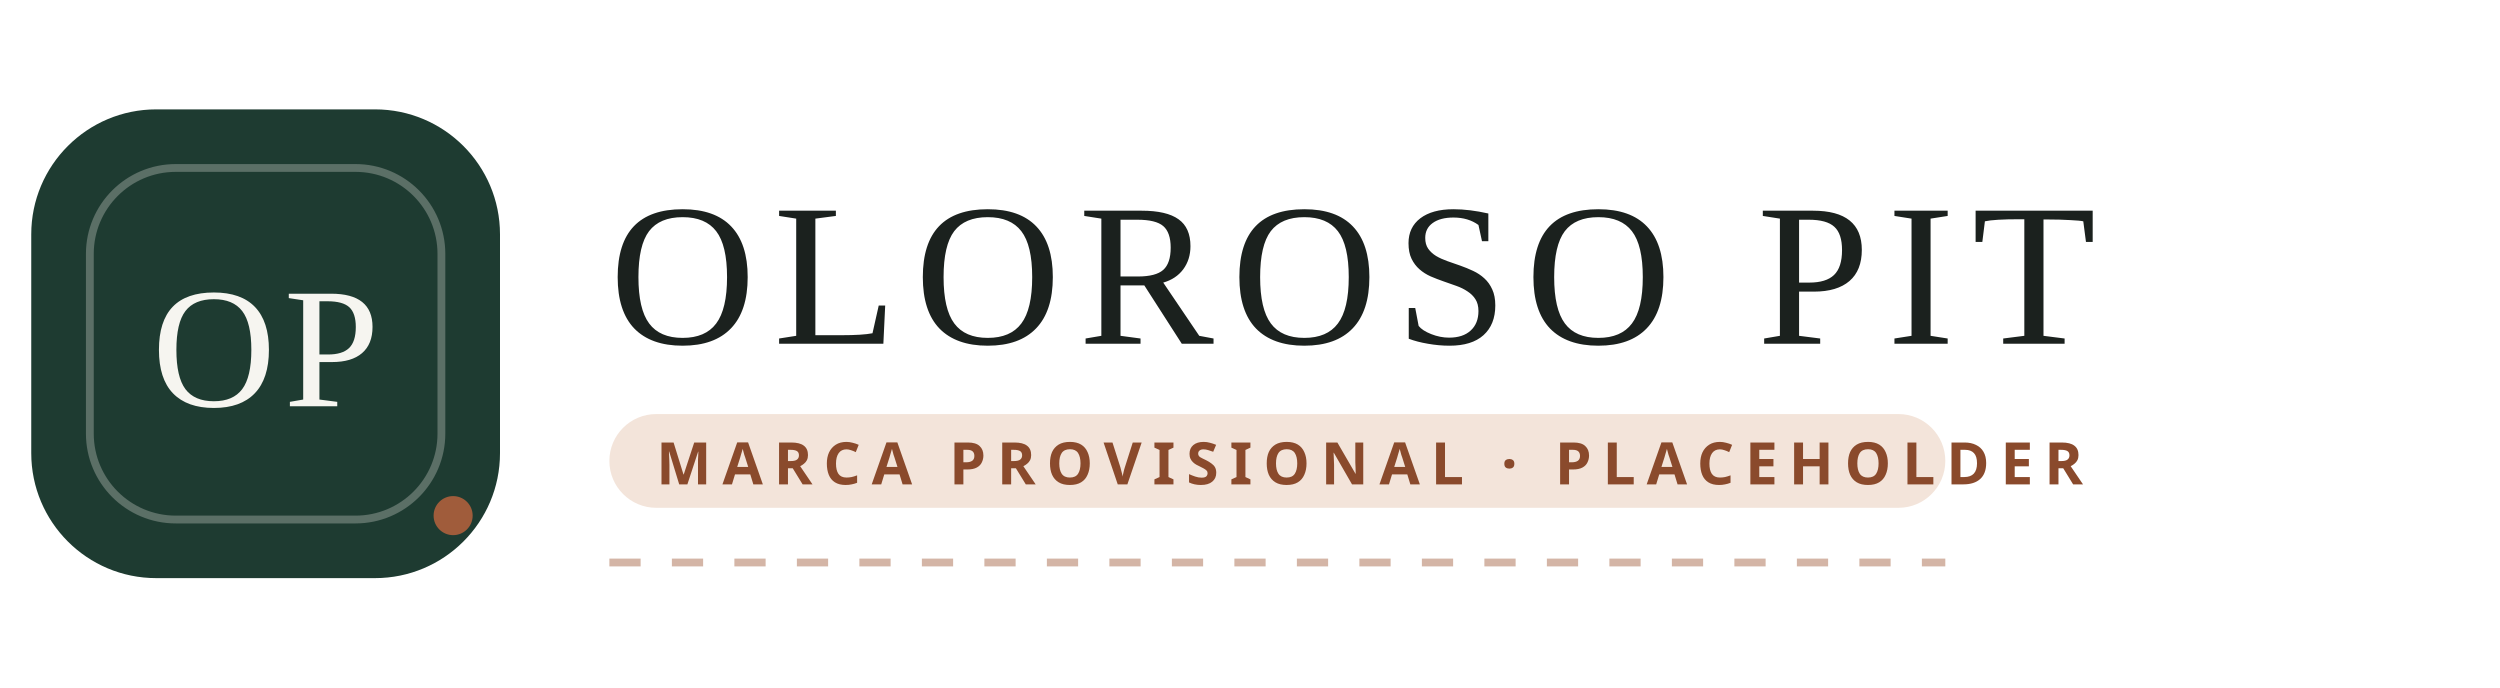
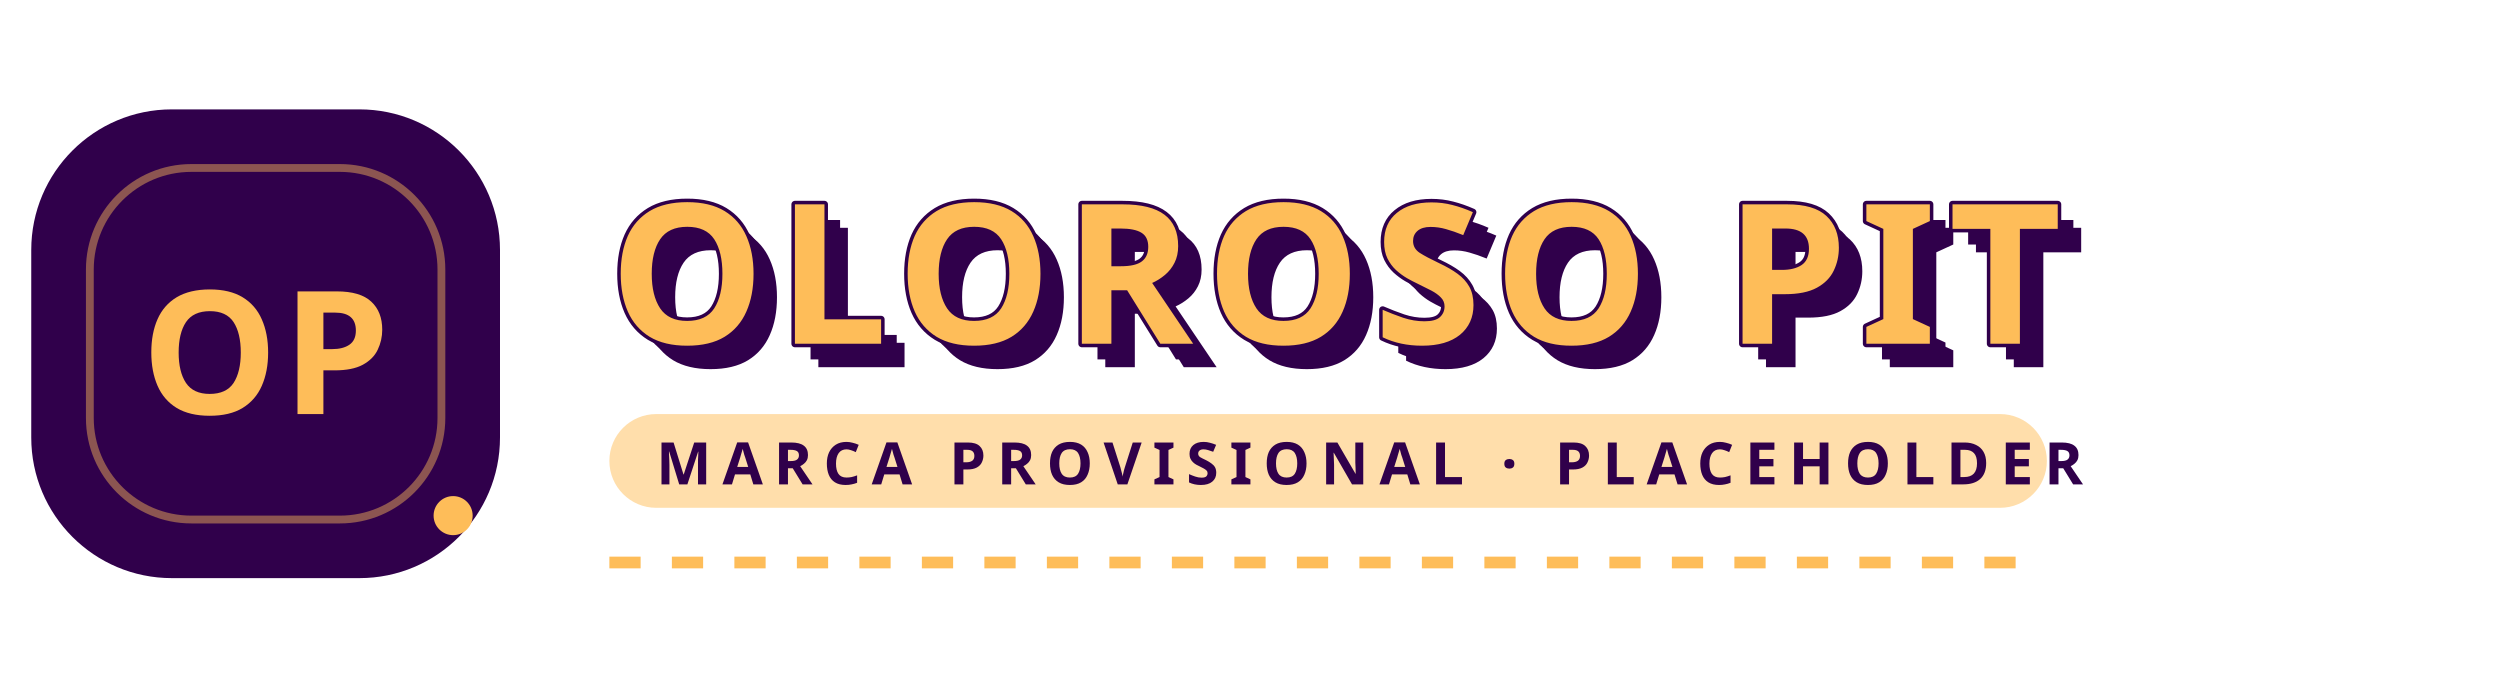
<svg xmlns="http://www.w3.org/2000/svg" viewBox="0 0 320 88" width="320" height="88" role="img" aria-labelledby="logoTitle logoDesc">
-   <rect x="4" y="14" width="60" height="60" rx="16" fill="#1E3B31" />
-   <rect x="11.5" y="21.5" width="45" height="45" rx="11" fill="none" stroke="#F6F5F0" stroke-opacity="0.28" stroke-width="1" />
-   <text x="34" y="52" text-anchor="middle" font-family="Georgia, 'Times New Roman', serif" font-size="22" letter-spacing="1" fill="#F6F5F0">OP</text>
-   <circle cx="58" cy="66" r="2.5" fill="#A05C3B" />
-   <text x="78" y="44" font-family="Georgia, 'Times New Roman', serif" font-size="26" letter-spacing="2.2" fill="#1B211E">OLOROSO PIT</text>
-   <rect x="78" y="53" width="171" height="12" rx="6" fill="#F3E4DA" />
-   <text x="84" y="62" font-family="'Segoe UI', system-ui, sans-serif" font-size="7.5" font-weight="600" letter-spacing="1.4" fill="#8A4A2C">MARCA PROVISIONAL · PLACEHOLDER</text>
-   <line x1="78" y1="72" x2="249" y2="72" stroke="#A05C3B" stroke-opacity="0.45" stroke-width="1" stroke-dasharray="4 4" />
+   <rect x="4" y="14" width="60" height="60" rx="18" fill="#30004B" />
+   <rect x="11.5" y="21.5" width="45" height="45" rx="13" fill="none" stroke="#FEBD59" stroke-opacity="0.45" stroke-width="1" />
+   <text x="34" y="53" text-anchor="middle" font-family="DynaPuff, 'Trebuchet MS', system-ui, sans-serif" font-weight="700" font-size="22" letter-spacing="0.5" fill="#FEBD59">OP</text>
+   <circle cx="58" cy="66" r="2.5" fill="#FEBD59" />
+   <g font-family="DynaPuff, 'Trebuchet MS', system-ui, sans-serif" font-weight="700" font-size="25" letter-spacing="1.6">
+     <text x="81" y="47" fill="#30004B">OLOROSO PIT</text>
+     <text x="80" y="46" fill="#30004B">OLOROSO PIT</text>
+     <text x="78" y="44" paint-order="stroke fill" stroke="#30004B" stroke-width="0.9" stroke-linejoin="round" fill="#FEBD59">OLOROSO PIT</text>
+   </g>
+   <rect x="78" y="53" width="184" height="12" rx="6" fill="#FFDEAB" />
+   <text x="84" y="62" font-family="Nunito, 'Segoe UI', system-ui, sans-serif" font-size="7.5" font-weight="700" letter-spacing="1.4" fill="#30004B">MARCA PROVISIONAL · PLACEHOLDER</text>
+   <line x1="78" y1="72" x2="262" y2="72" stroke="#FEBD59" stroke-width="1.5" stroke-dasharray="4 4" />
</svg>
